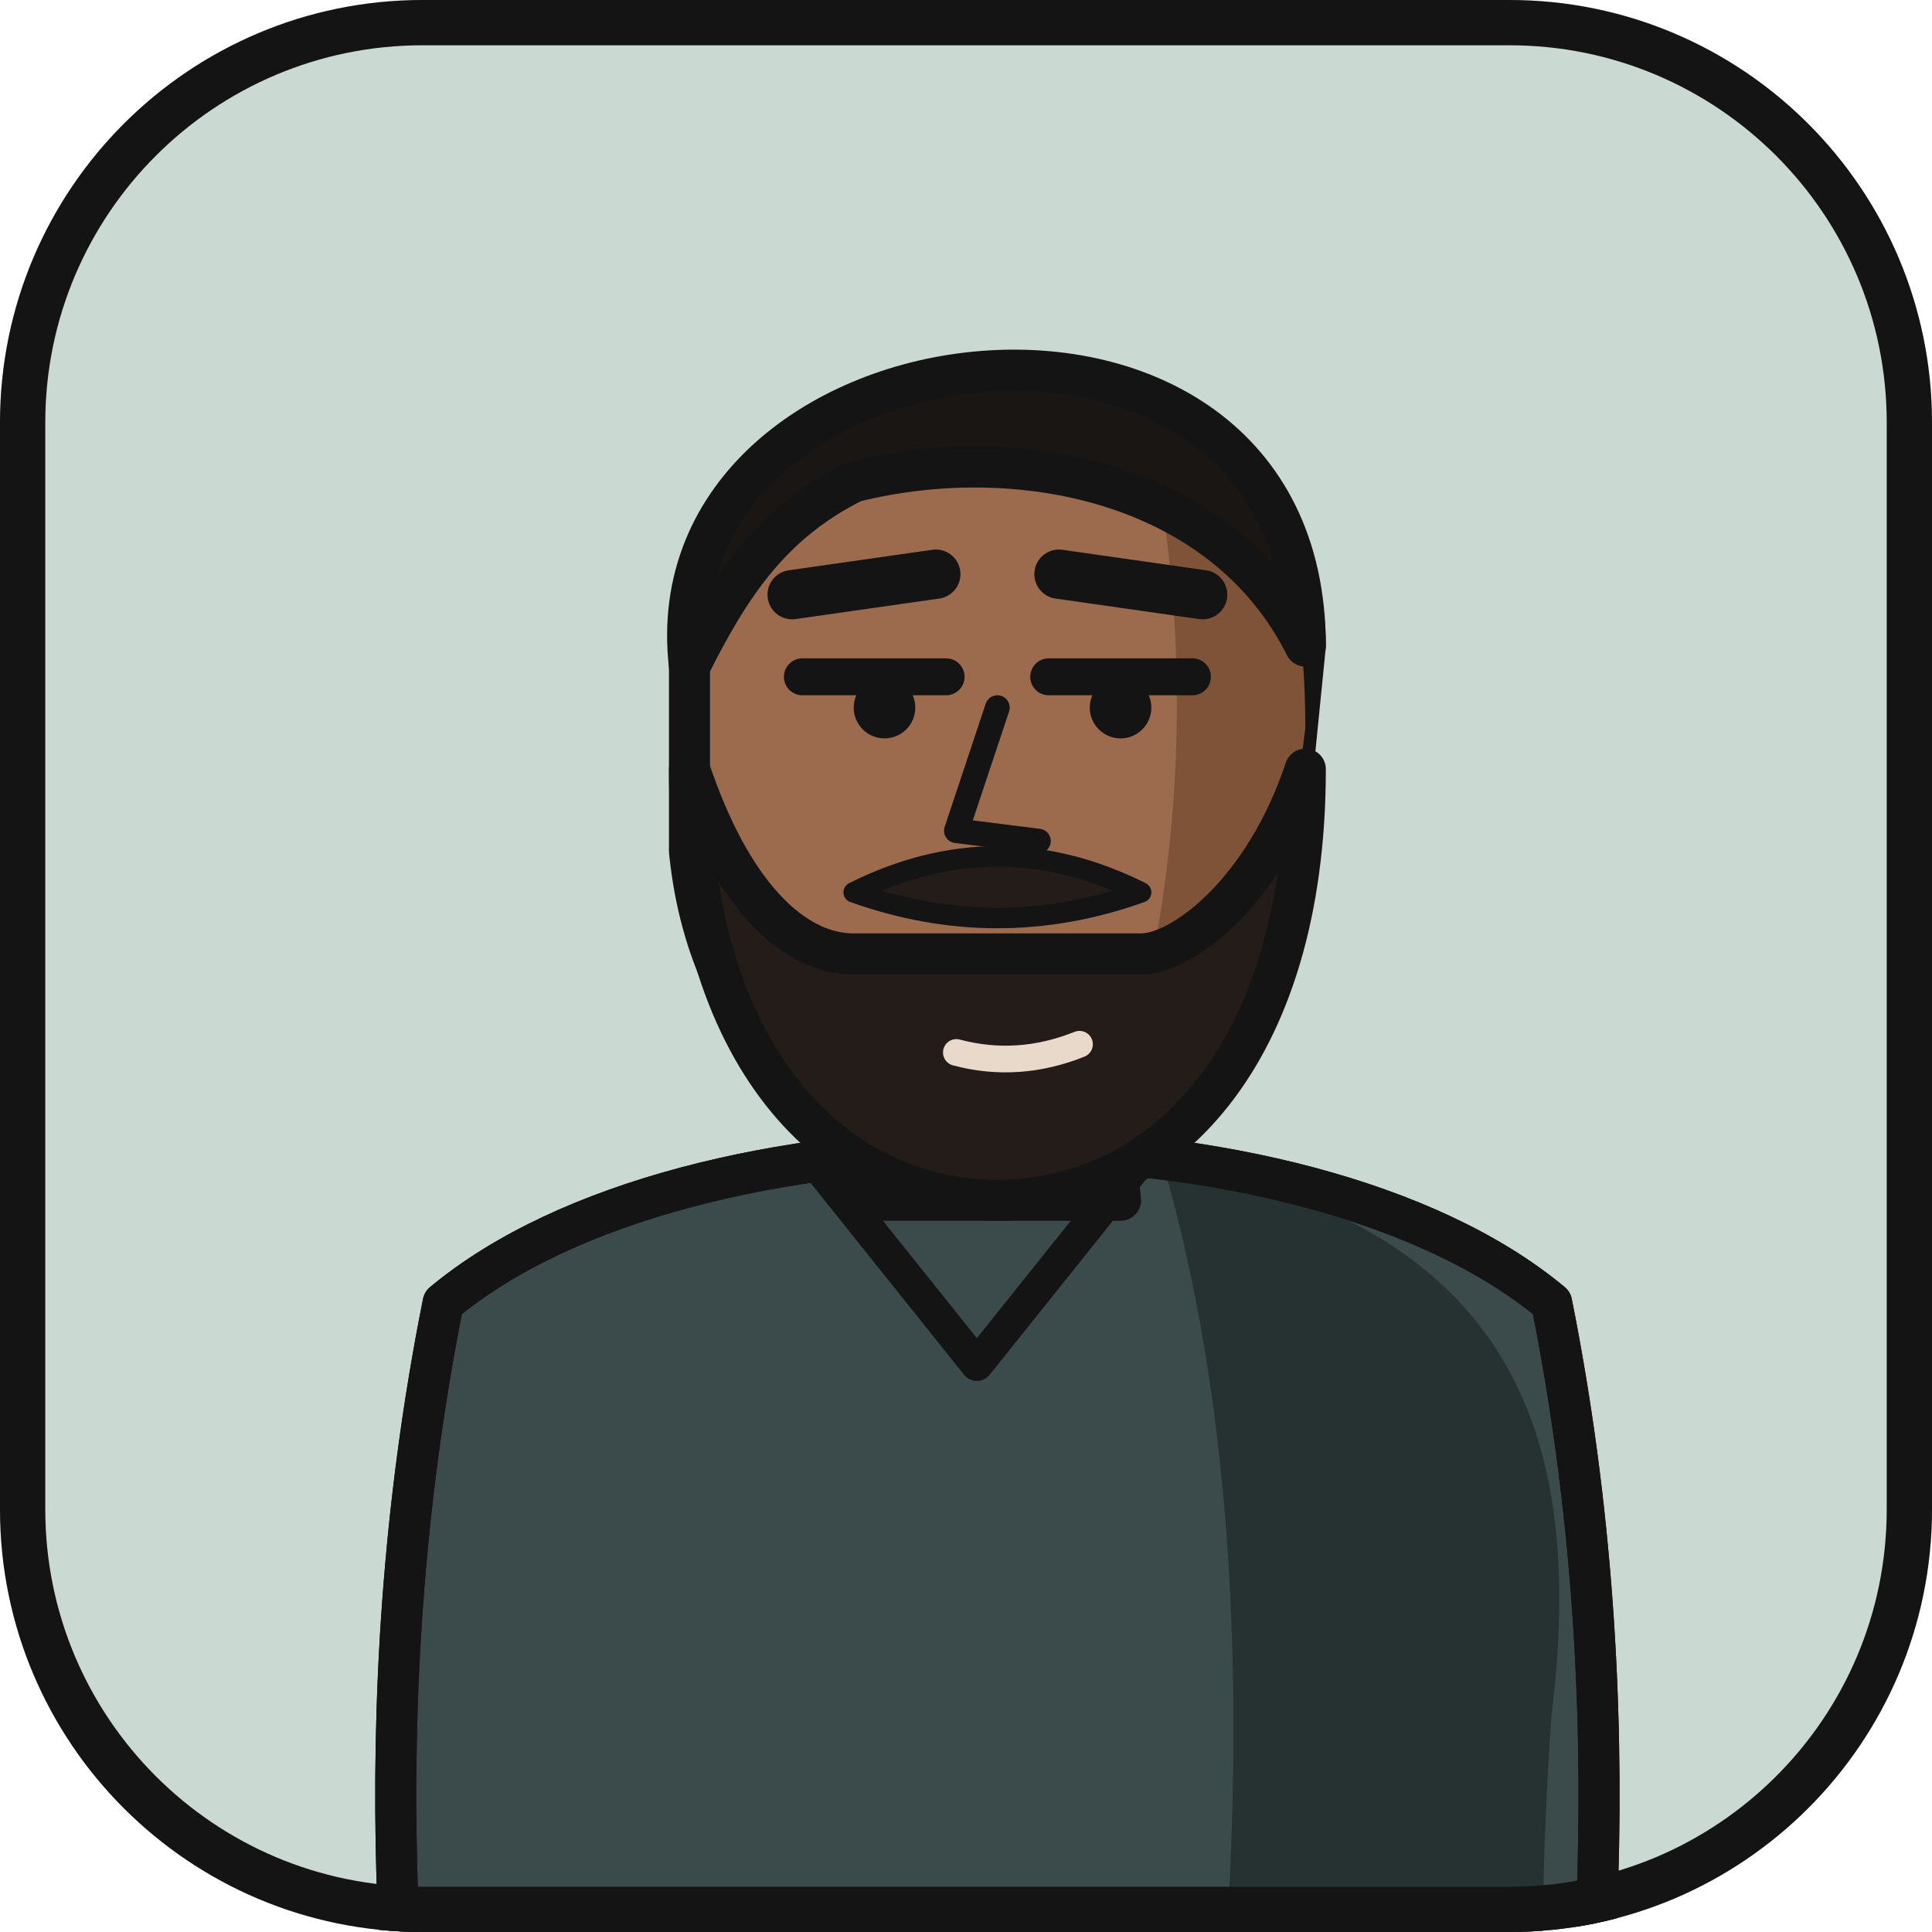
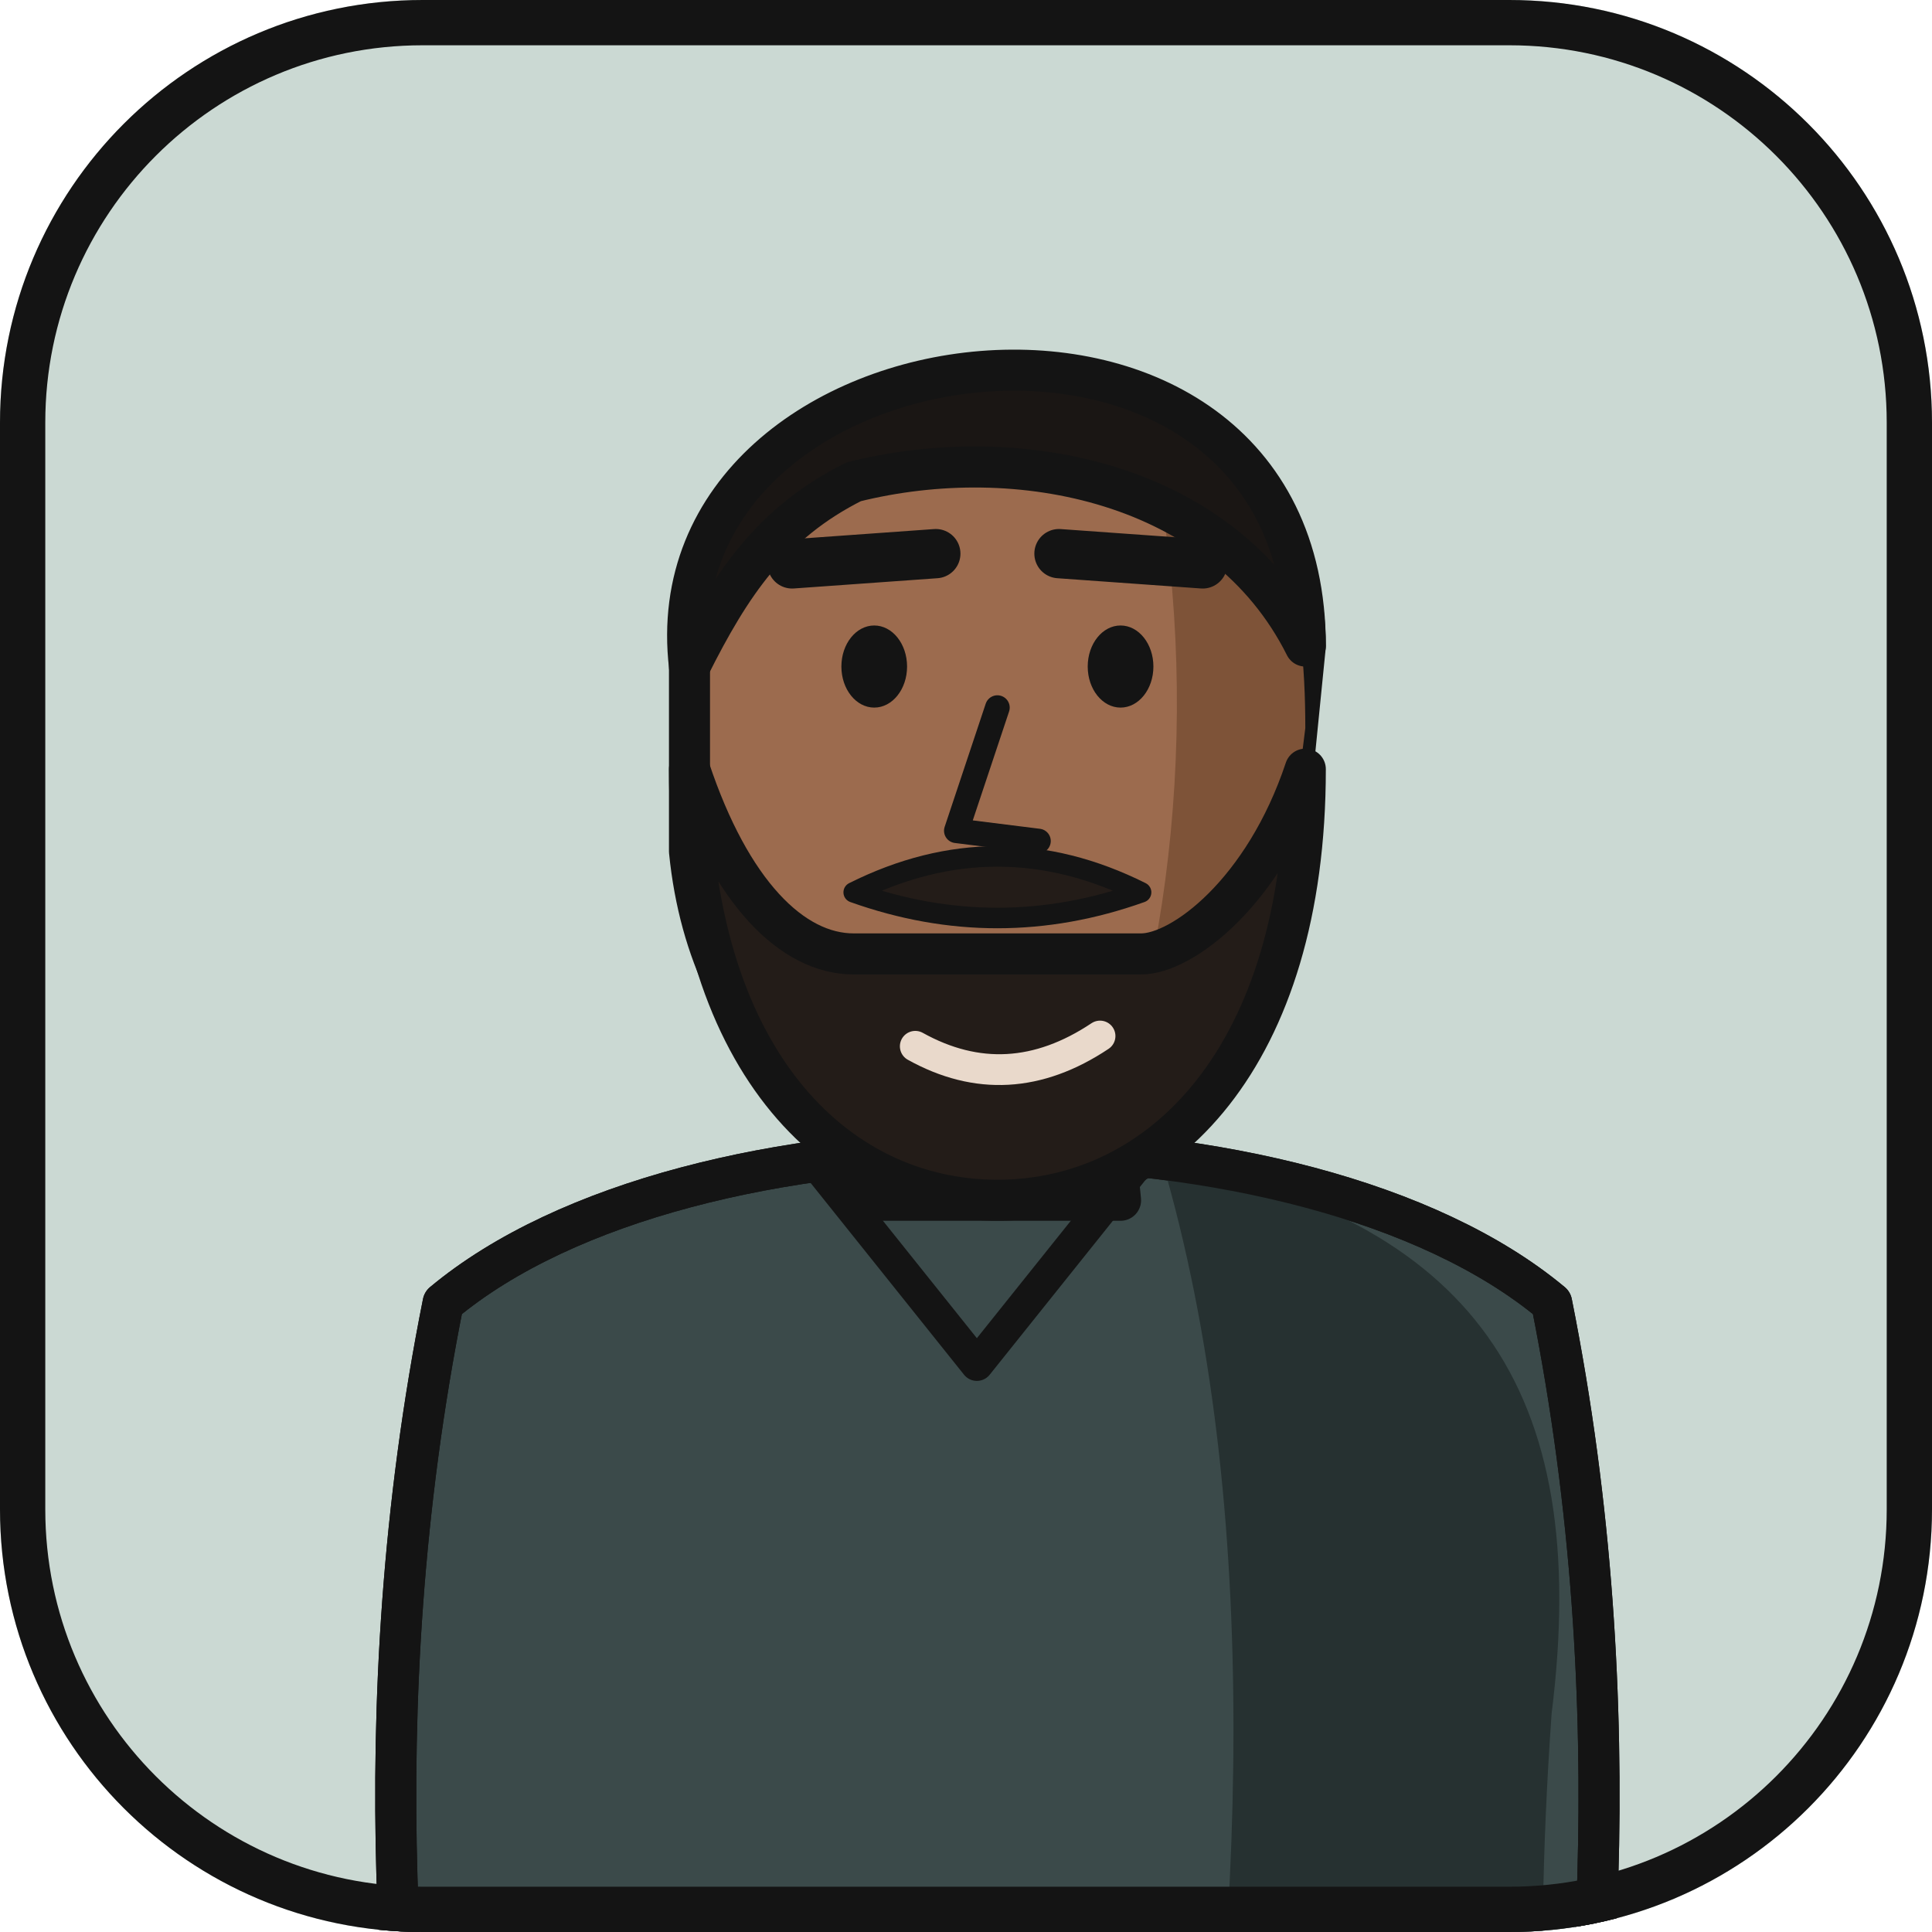
<svg xmlns="http://www.w3.org/2000/svg" viewBox="0 0 64 64" width="64" height="64" role="img" aria-label="John, Chief Engineer">
  <defs>
    <clipPath id="cw-john">
      <rect width="64" height="64" rx="14" />
    </clipPath>
  </defs>
  <rect width="64" height="64" rx="14" fill="#CBD9D3" />
  <g clip-path="url(#cw-john)">
    <g transform="translate(-207 -101) scale(0.68)" stroke="#141414" stroke-width="2" stroke-linejoin="round" stroke-linecap="round">
      <path d="M326,212 C322,232 324,250 326,262 L380,262 C382,250 384,232 380,212 C368,202 338,202 326,212 Z" fill="#3B4A4A" />
      <path d="M361,205 C376,208 382,216 380,232 C379,246 380,254 380,262 L362,262 C365,243 366,222 361,205 Z" fill="#263131" stroke="none" />
      <path d="M326,212 C322,232 324,250 326,262 L380,262 C382,250 384,232 380,212 C368,202 338,202 326,212 Z" fill="none" />
      <path d="M344,205 L352,215 L360,205" fill="none" stroke-width="1.6" />
      <path d="M347,197 L358,197 L359,207 L346,207 Z" fill="#9C6B4E" />
      <path d="M338,180 C337,165 368,163 368,180 L367,190 C366,200 360,205 353,205 C346,205 339,200 338,190 Z" fill="#9C6B4E" />
      <path d="M360,168 C367,171 368,178 368,184 L367,192 C365,199 362,202 358,204 C362,194 363,180 360,168 Z" fill="#7E5338" stroke="none" />
      <path d="M338,186 C338,200 345,207 353,207 C361,207 368,200 368,186 C366,192 362,195 360,195 L346,195 C343,195 340,192 338,186 Z" fill="#231C18" />
      <path d="M346,192 Q353,188.5 360,192 Q353,194.5 346,192 Z" fill="#231C18" stroke-width="1" />
      <path d="M338,181 C336,164 368,160 368,180 C364,172 354,170 346,172 C342,174 340,177 338,181 Z" fill="#1A1614" />
-       <path d="M343,177.5 L350,176.5 M356,176.5 L363,177.5" fill="none" stroke-width="2.4" />
-       <path d="M343.5,181.5 L350.5,181.5 M355.5,181.5 L362.5,181.5" fill="none" stroke-width="1.8" />
-       <circle cx="347.5" cy="183" r="1.5" fill="#141414" stroke="none" />
-       <circle cx="359" cy="183" r="1.5" fill="#141414" stroke="none" />
      <path d="M353,183 L351,189 L355,189.5" fill="none" stroke-width="1.2" />
-       <path d="M351,199.8 Q354,200.6 357,199.4" fill="none" stroke="#E9D9CB" stroke-width="1.3" />
+       <path d="M343,176 L350,175.5 M356,175.5 L363,176" fill="none" stroke-width="2.4" />
+       <ellipse cx="347" cy="181" rx="1.6" ry="2" fill="#141414" stroke="none" />
+       <ellipse cx="359" cy="181" rx="1.6" ry="2" fill="#141414" stroke="none" />
+       <path d="M349,199.5 Q353.5,202 358,199" fill="none" stroke="#E9D9CB" stroke-width="1.5" />
    </g>
  </g>
  <rect x="0.75" y="0.75" width="62.5" height="62.5" rx="13.25" fill="none" stroke="#141414" stroke-width="1.5" />
</svg>
